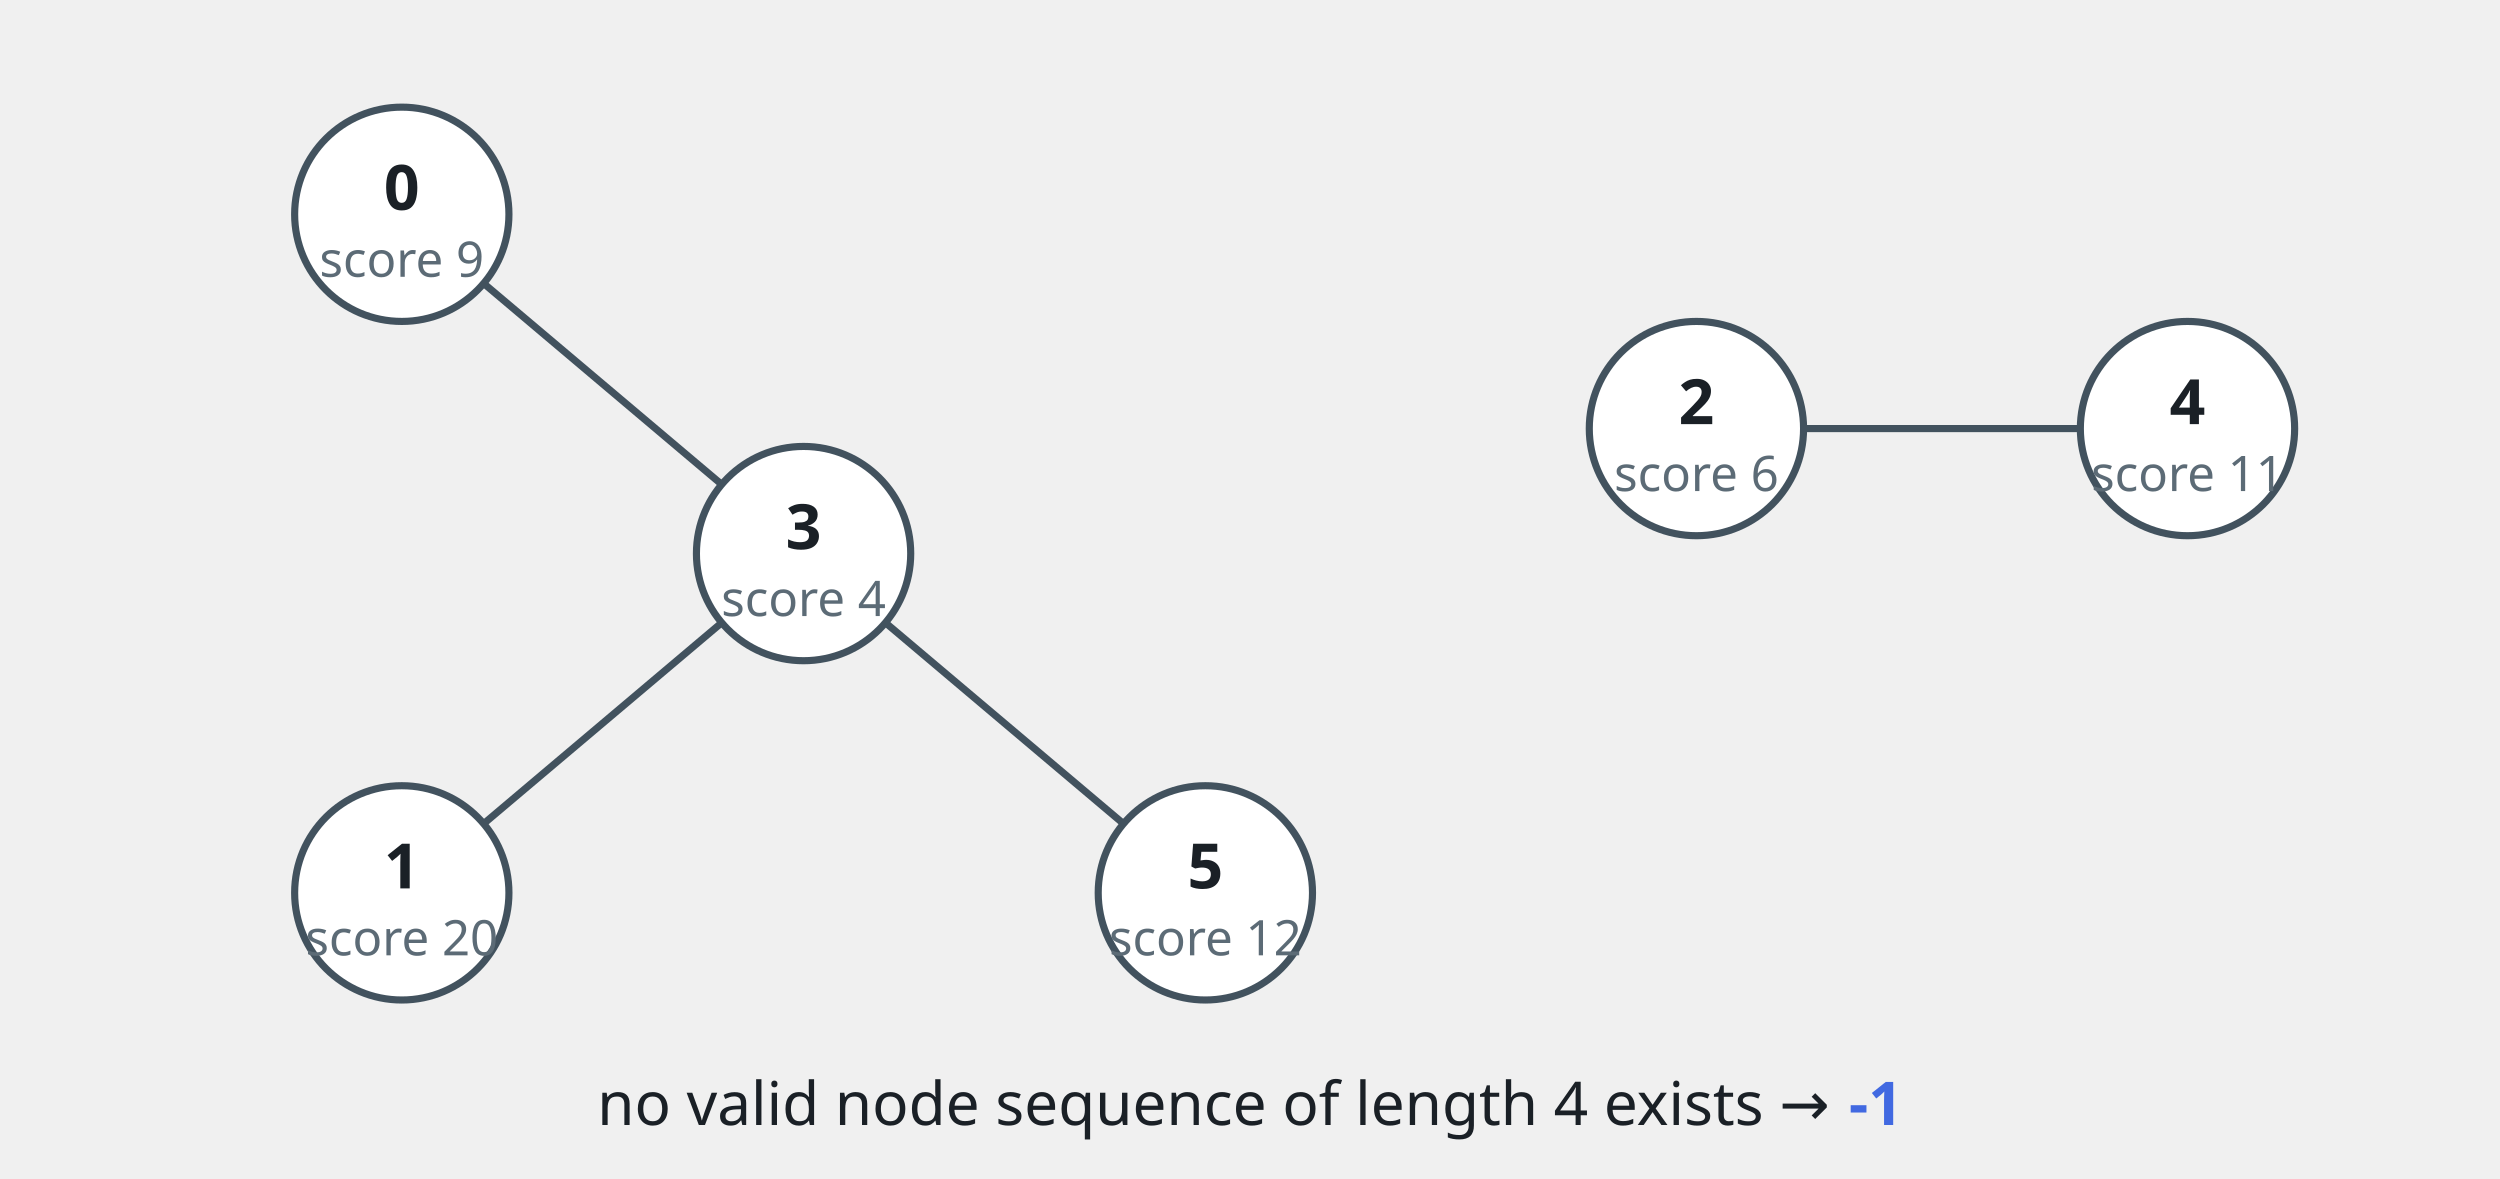
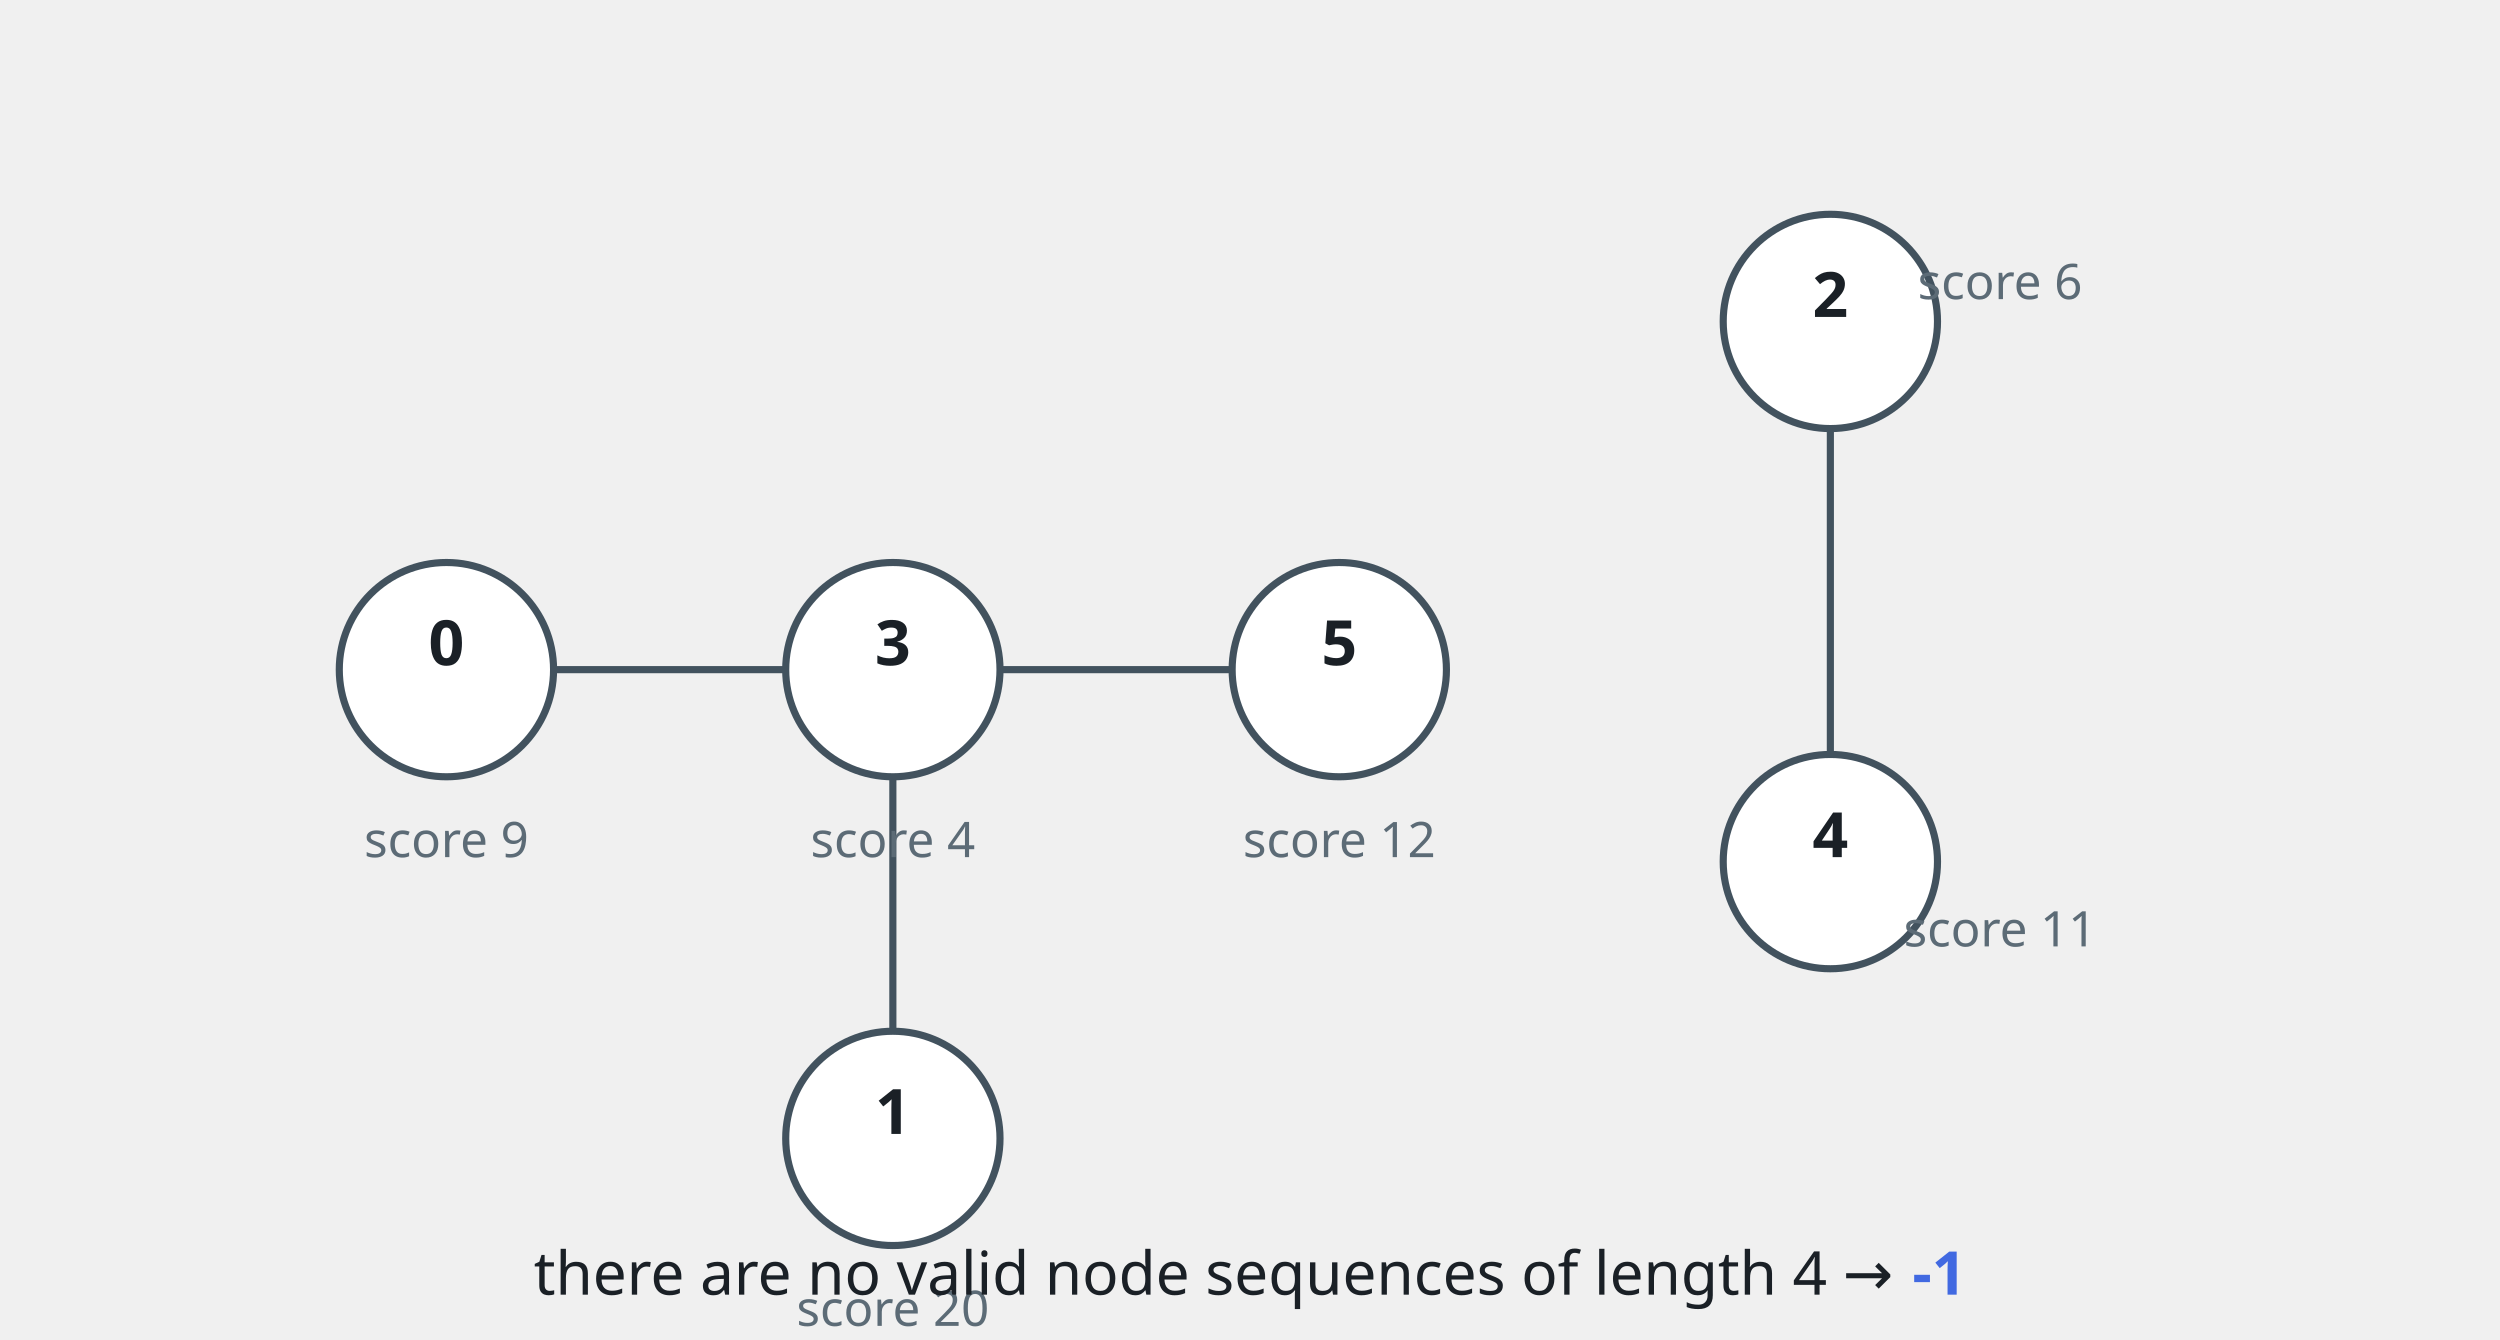
- <svg xmlns="http://www.w3.org/2000/svg" viewBox="0 0 560 264" font-family="IBM Plex Sans, system-ui, sans-serif" font-size="14">
+ <svg xmlns="http://www.w3.org/2000/svg" viewBox="0 0 560 300" font-family="IBM Plex Sans, system-ui, sans-serif" font-size="14">
  <g stroke="#42525e" stroke-width="1.6">
-     <line x1="180" y1="124" x2="90" y2="48" />
-     <line x1="180" y1="124" x2="90" y2="200" />
-     <line x1="180" y1="124" x2="270" y2="200" />
-     <line x1="380" y1="96" x2="490" y2="96" />
+     <line x1="124" y1="150" x2="176" y2="150" />
+     <line x1="224" y1="150" x2="276" y2="150" />
+     <line x1="200" y1="174" x2="200" y2="231" />
+     <line x1="410" y1="96" x2="410" y2="169" />
  </g>
  <g stroke="#42525e" stroke-width="1.6" fill="#ffffff">
-     <circle cx="180" cy="124" r="24" />
-     <circle cx="90" cy="48" r="24" />
-     <circle cx="90" cy="200" r="24" />
-     <circle cx="270" cy="200" r="24" />
-     <circle cx="380" cy="96" r="24" />
-     <circle cx="490" cy="96" r="24" />
+     <circle cx="200" cy="150" r="24" />
+     <circle cx="100" cy="150" r="24" />
+     <circle cx="300" cy="150" r="24" />
+     <circle cx="200" cy="255" r="24" />
+     <circle cx="410" cy="72" r="24" />
+     <circle cx="410" cy="193" r="24" />
  </g>
  <g text-anchor="middle">
-     <text x="180" y="123" fill="#1a2026" font-weight="700">3</text>
-     <text x="90" y="47" fill="#1a2026" font-weight="700">0</text>
-     <text x="90" y="199" fill="#1a2026" font-weight="700">1</text>
-     <text x="270" y="199" fill="#1a2026" font-weight="700">5</text>
-     <text x="380" y="95" fill="#1a2026" font-weight="700">2</text>
-     <text x="490" y="95" fill="#1a2026" font-weight="700">4</text>
-     <text x="180" y="138" fill="#5c6b76" font-size="11">score 4</text>
-     <text x="90" y="62" fill="#5c6b76" font-size="11">score 9</text>
-     <text x="90" y="214" fill="#5c6b76" font-size="11">score 20</text>
-     <text x="270" y="214" fill="#5c6b76" font-size="11">score 12</text>
-     <text x="380" y="110" fill="#5c6b76" font-size="11">score 6</text>
-     <text x="490" y="110" fill="#5c6b76" font-size="11">score 11</text>
+     <text x="200" y="149" fill="#1a2026" font-weight="700">3</text>
+     <text x="100" y="149" fill="#1a2026" font-weight="700">0</text>
+     <text x="300" y="149" fill="#1a2026" font-weight="700">5</text>
+     <text x="200" y="254" fill="#1a2026" font-weight="700">1</text>
+     <text x="410" y="71" fill="#1a2026" font-weight="700">2</text>
+     <text x="410" y="192" fill="#1a2026" font-weight="700">4</text>
+     <text x="200" y="192" fill="#5c6b76" font-size="11">score 4</text>
+     <text x="100" y="192" fill="#5c6b76" font-size="11">score 9</text>
+     <text x="300" y="192" fill="#5c6b76" font-size="11">score 12</text>
+     <text x="200" y="297" fill="#5c6b76" font-size="11">score 20</text>
+     <text x="448" y="67" fill="#5c6b76" font-size="11">score 6</text>
+     <text x="448" y="212" fill="#5c6b76" font-size="11">score 11</text>
  </g>
-   <text x="280" y="252" text-anchor="middle" fill="#1a2026" font-size="13.5">no valid node sequence of length 4 exists → <tspan fill="#4169E1" font-weight="700">-1</tspan>
+   <text x="280" y="290" text-anchor="middle" fill="#1a2026" font-size="13.5">there are no valid node sequences of length 4 → <tspan fill="#4169E1" font-weight="700">-1</tspan>
  </text>
</svg>
